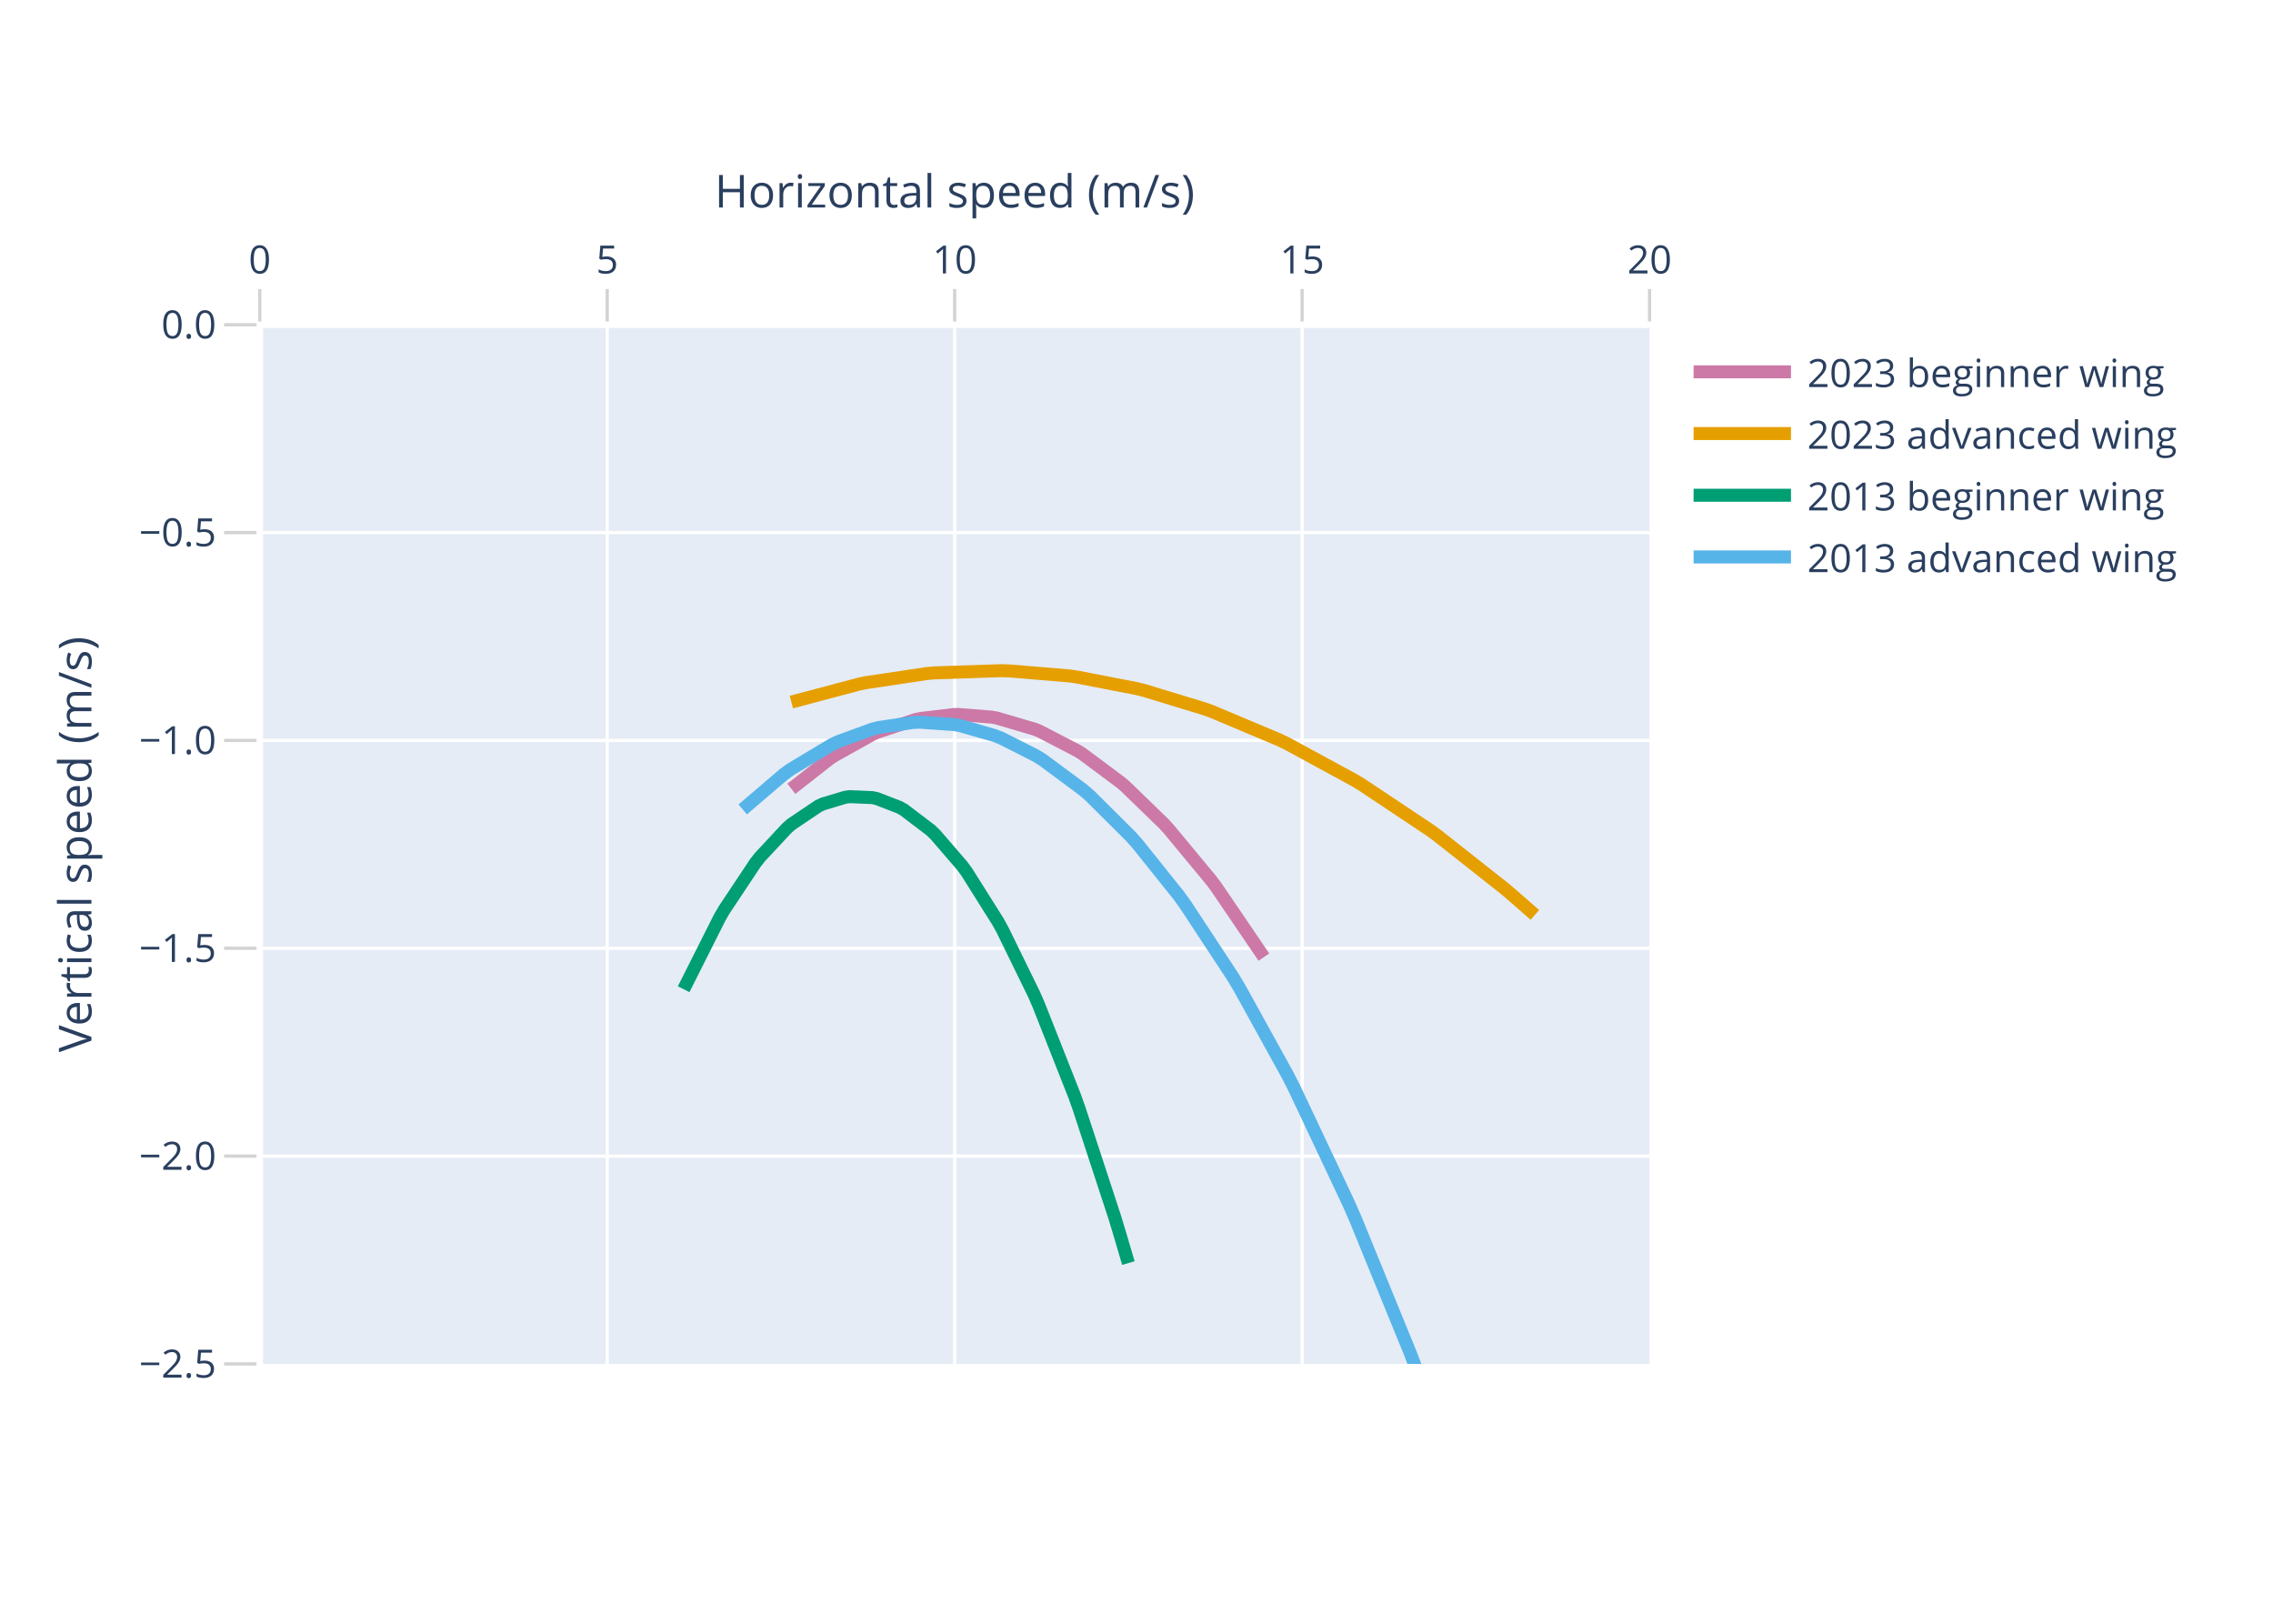
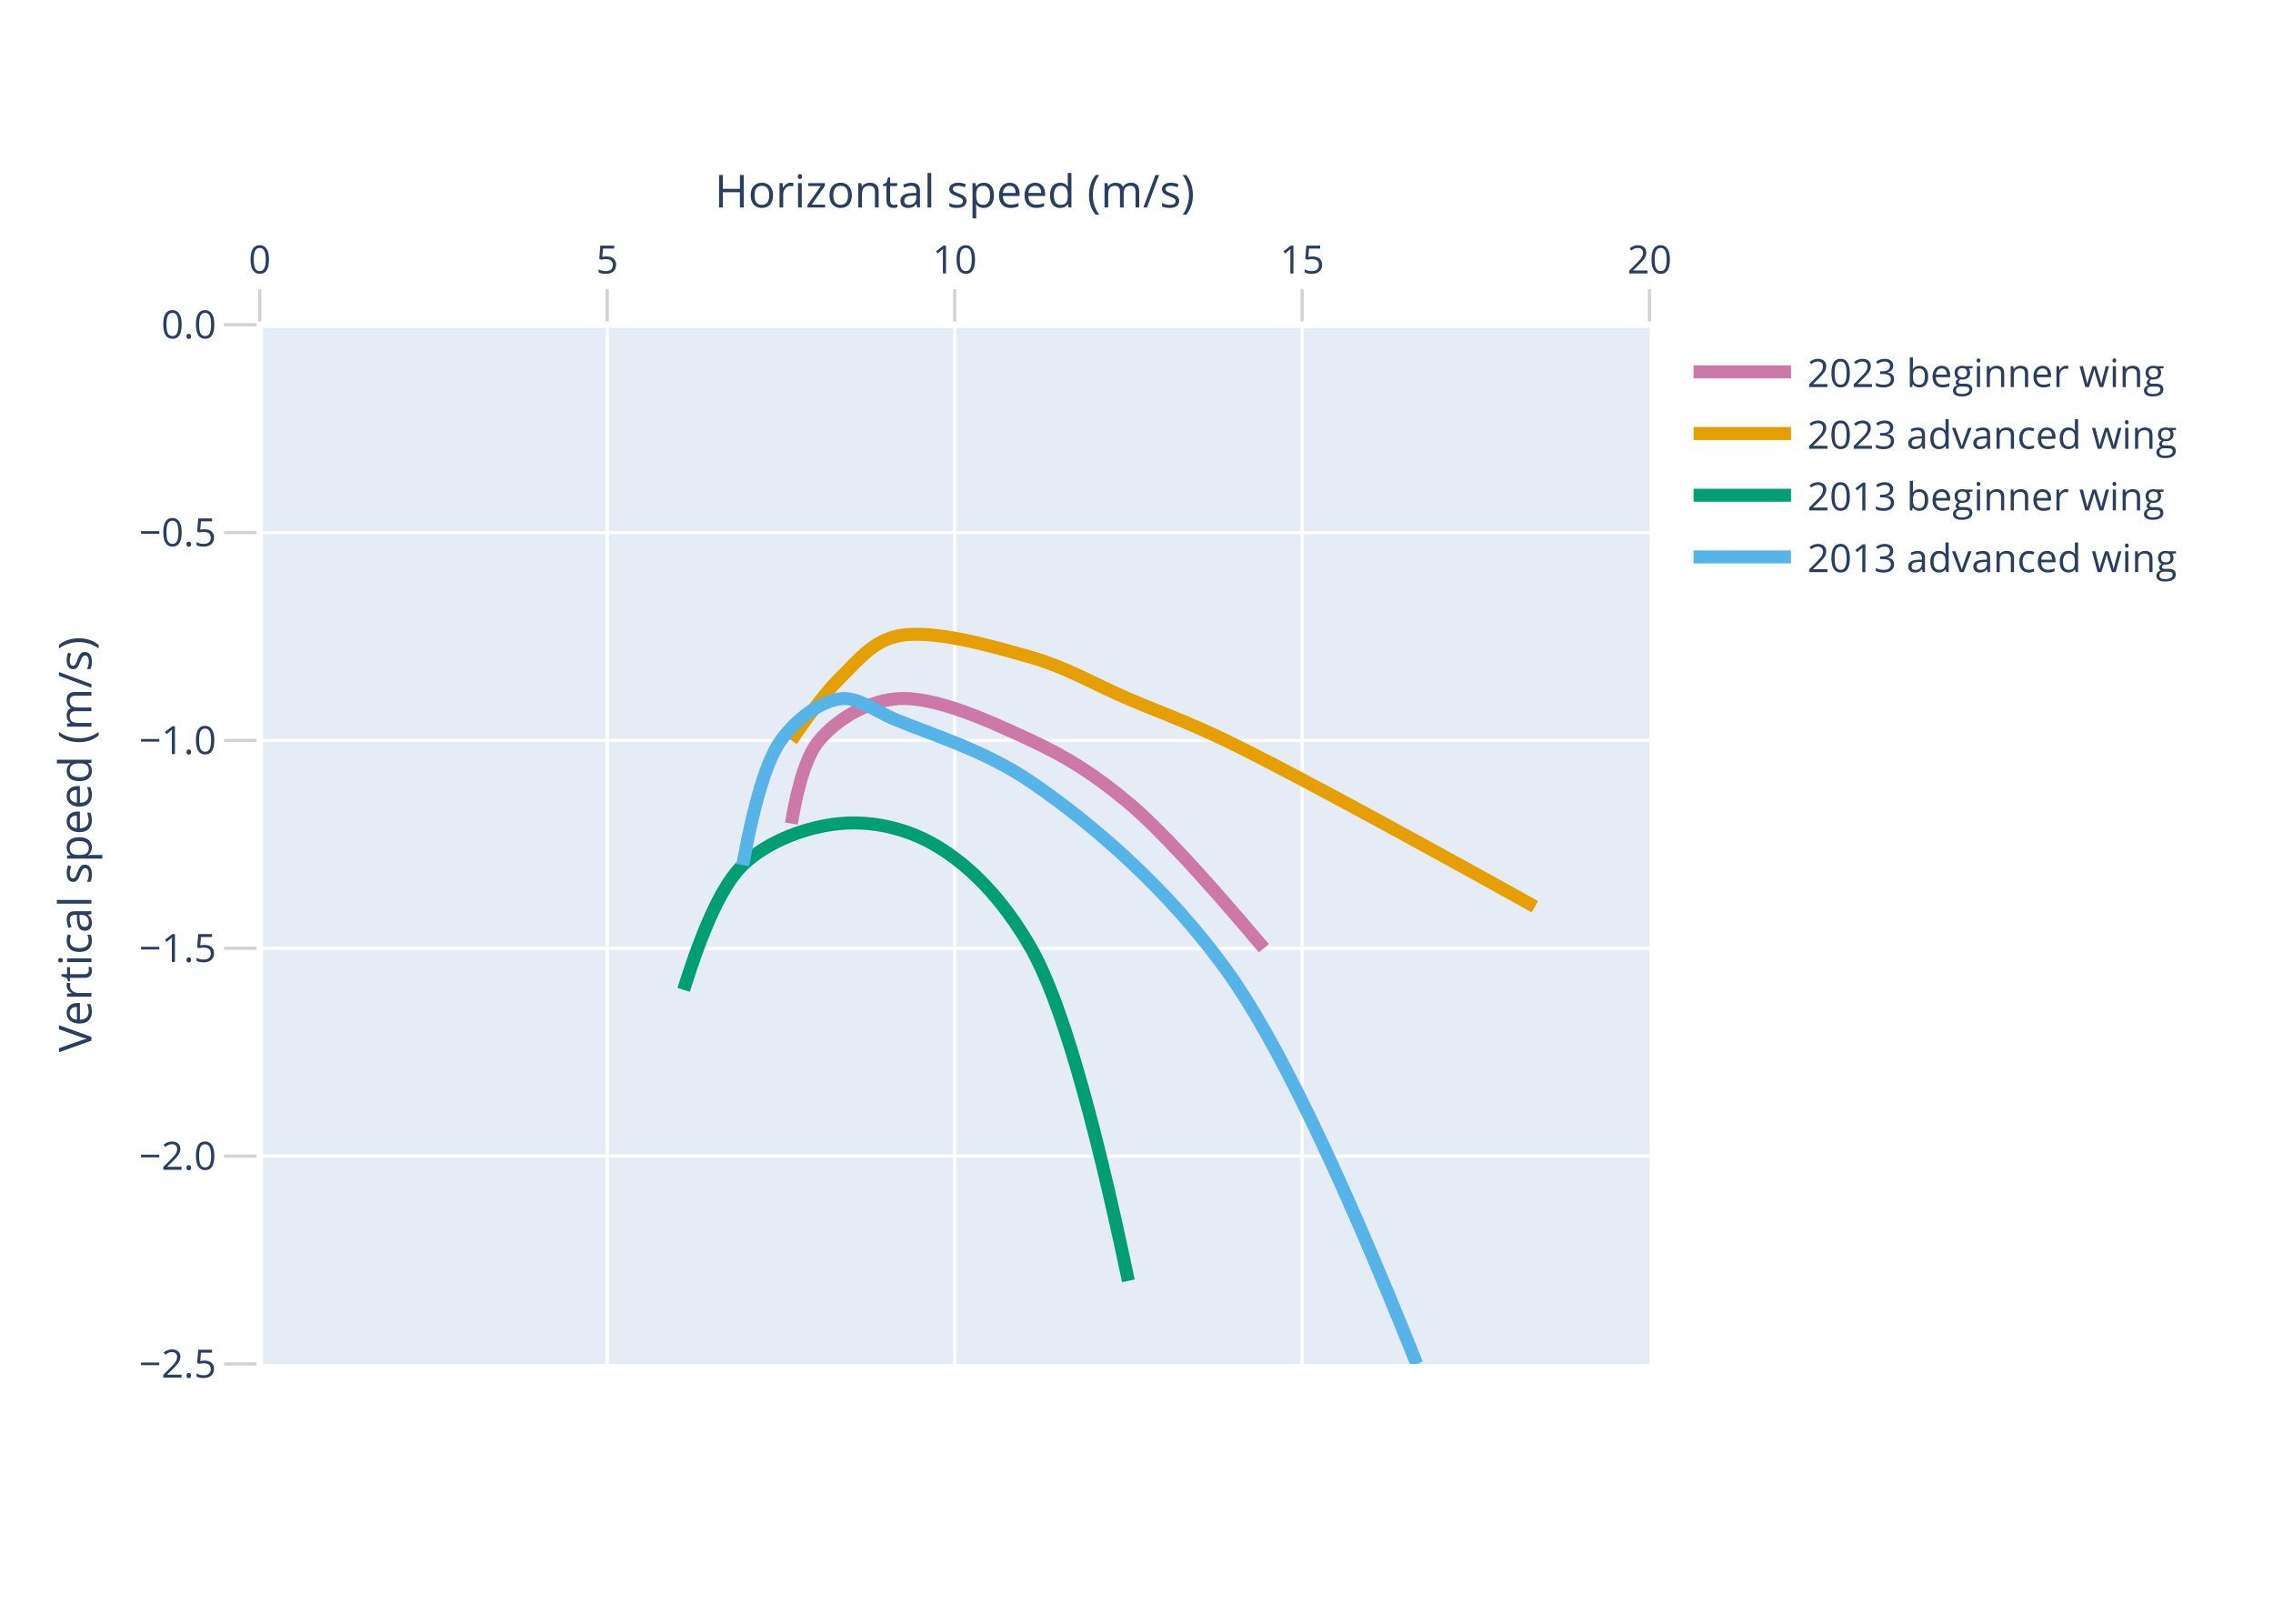
<svg xmlns="http://www.w3.org/2000/svg" class="main-svg" width="700" height="500" style="" viewBox="0 0 700 500">
  <rect x="0" y="0" width="700" height="500" style="fill: rgb(255, 255, 255); fill-opacity: 1;" />
-   <defs id="defs-4ea0fd">
+   <defs id="defs-3a0142">
    <g class="clips">
-       <clipPath id="clip4ea0fdxyplot" class="plotclip">
+       <clipPath id="clip3a0142xyplot" class="plotclip">
        <rect width="428" height="320" />
      </clipPath>
-       <clipPath class="axesclip" id="clip4ea0fdx">
+       <clipPath class="axesclip" id="clip3a0142x">
        <rect x="80" y="0" width="428" height="500" />
      </clipPath>
-       <clipPath class="axesclip" id="clip4ea0fdy">
+       <clipPath class="axesclip" id="clip3a0142y">
        <rect x="0" y="100" width="700" height="320" />
      </clipPath>
-       <clipPath class="axesclip" id="clip4ea0fdxy">
+       <clipPath class="axesclip" id="clip3a0142xy">
        <rect x="80" y="100" width="428" height="320" />
      </clipPath>
    </g>
    <g class="gradients" />
    <g class="patterns" />
  </defs>
  <g class="bglayer">
    <rect class="bg" x="80" y="100" width="428" height="320" style="fill: rgb(229, 236, 246); fill-opacity: 1; stroke-width: 0;" />
  </g>
  <g class="layer-below">
    <g class="imagelayer" />
    <g class="shapelayer" />
  </g>
  <g class="cartesianlayer">
    <g class="subplot xy">
      <g class="layer-subplot">
        <g class="shapelayer" />
        <g class="imagelayer" />
      </g>
      <g class="minor-gridlayer">
        <g class="x" />
        <g class="y" />
      </g>
      <g class="gridlayer">
        <g class="x">
          <path class="xgrid crisp" transform="translate(187,0)" d="M0,100v320" style="stroke: rgb(255, 255, 255); stroke-opacity: 1; stroke-width: 1px;" />
          <path class="xgrid crisp" transform="translate(294,0)" d="M0,100v320" style="stroke: rgb(255, 255, 255); stroke-opacity: 1; stroke-width: 1px;" />
          <path class="xgrid crisp" transform="translate(401,0)" d="M0,100v320" style="stroke: rgb(255, 255, 255); stroke-opacity: 1; stroke-width: 1px;" />
        </g>
        <g class="y">
          <path class="ygrid crisp" transform="translate(0,356)" d="M80,0h428" style="stroke: rgb(255, 255, 255); stroke-opacity: 1; stroke-width: 1px;" />
          <path class="ygrid crisp" transform="translate(0,292)" d="M80,0h428" style="stroke: rgb(255, 255, 255); stroke-opacity: 1; stroke-width: 1px;" />
          <path class="ygrid crisp" transform="translate(0,228)" d="M80,0h428" style="stroke: rgb(255, 255, 255); stroke-opacity: 1; stroke-width: 1px;" />
          <path class="ygrid crisp" transform="translate(0,164)" d="M80,0h428" style="stroke: rgb(255, 255, 255); stroke-opacity: 1; stroke-width: 1px;" />
        </g>
      </g>
      <g class="zerolinelayer">
        <path class="xzl zl crisp" transform="translate(80,0)" d="M0,100v320" style="stroke: rgb(255, 255, 255); stroke-opacity: 1; stroke-width: 2px;" />
        <path class="yzl zl crisp" transform="translate(0,100)" d="M80,0h428" style="stroke: rgb(255, 255, 255); stroke-opacity: 1; stroke-width: 2px;" />
      </g>
      <path class="xlines-below" />
      <path class="ylines-below" />
      <g class="overlines-below" />
      <g class="xaxislayer-below" />
      <g class="yaxislayer-below" />
      <g class="overaxes-below" />
-       <g class="plot" transform="translate(80,100)" clip-path="url(#clip4ea0fdxyplot)">
+       <g class="plot" transform="translate(80,100)" clip-path="url(#clip3a0142xyplot)">
        <g class="scatterlayer mlayer">
-           <g class="trace scatter trace75baa2" style="stroke-miterlimit: 2; opacity: 1;">
-             <g class="fills" />
-             <g class="errorbars" />
-             <g class="lines">
-               <path class="js-line" d="M163.71,142.9L175.47,133.69L176.94,132.71L188.7,126.15L190.17,125.49L201.93,121.58L203.4,121.26L213.69,120.03L215.16,120L225.45,120.83L226.92,121.09L238.67,124.55L240.14,125.14L251.9,131.24L253.37,132.17L265.13,140.93L266.6,142.19L278.36,153.59L279.83,155.18L293.06,171.15L294.53,173.11L309.23,194.73" style="vector-effect: none; fill: none; stroke: rgb(204, 121, 167); stroke-opacity: 1; stroke-width: 4px; opacity: 1;" />
-             </g>
-             <g class="points" />
-             <g class="text" />
-           </g>
-           <g class="trace scatter traced1d21d" style="stroke-miterlimit: 2; opacity: 1;">
-             <g class="fills" />
-             <g class="errorbars" />
-             <g class="lines">
-               <path class="js-line" d="M163.71,116.2L184.53,110.66L186.84,110.19L205.34,107.42L207.66,107.2L228.47,106.52L230.78,106.59L249.29,108.14L251.6,108.46L270.1,112.05L272.42,112.63L290.92,118.27L293.23,119.1L314.05,127.87L316.36,128.98L337.18,140.3L339.49,141.7L360.31,155.58L362.62,157.26L383.44,173.69L385.75,175.66L392.69,181.73" style="vector-effect: none; fill: none; stroke: rgb(230, 159, 0); stroke-opacity: 1; stroke-width: 4px; opacity: 1;" />
-             </g>
-             <g class="points" />
-             <g class="text" />
-           </g>
-           <g class="trace scatter tracef6f748" style="stroke-miterlimit: 2; opacity: 1;">
-             <g class="fills" />
-             <g class="errorbars" />
-             <g class="lines">
-               <path class="js-line" d="M130.54,204.61L141.61,182.6L142.99,180.21L152.67,165.66L154.06,163.9L162.36,155L163.74,153.79L172.04,148.21L173.43,147.56L180.34,145.49L181.73,145.31L188.64,145.61L190.03,145.91L196.94,148.58L198.33,149.35L206.63,155.65L208.01,156.98L216.31,166.6L217.7,168.49L227.38,183.87L228.76,186.38L238.45,206.2L239.83,209.35L250.9,237.38L252.28,241.24L263.35,274.98L264.73,279.55L267.5,288.94" style="vector-effect: none; fill: none; stroke: rgb(0, 158, 115); stroke-opacity: 1; stroke-width: 4px; opacity: 1;" />
-             </g>
-             <g class="points" />
-             <g class="text" />
-           </g>
-           <g class="trace scatter trace787e6f" style="stroke-miterlimit: 2; opacity: 1;">
-             <g class="fills" />
-             <g class="errorbars" />
-             <g class="lines">
-               <path class="js-line" d="M148.73,149.25L161.31,138.49L163.41,136.96L175.99,129.39L178.08,128.39L188.57,124.56L190.67,124.02L201.15,122.47L203.25,122.38L213.73,123.11L215.83,123.49L226.31,126.5L228.41,127.33L238.89,132.63L240.99,133.91L253.57,143.23L255.67,145.05L268.25,157.57L270.34,159.92L282.92,175.63L285.02,178.52L299.7,200.84L301.79,204.34L316.47,230.92L318.57,235.03L335.34,270.58L337.44,275.37L354.21,316.41L356.31,321.88" style="vector-effect: none; fill: none; stroke: rgb(86, 180, 233); stroke-opacity: 1; stroke-width: 4px; opacity: 1;" />
+           <g class="trace scatter trace08a83b" style="stroke-miterlimit: 2; opacity: 1;">
+             <g class="fills" />
+             <g class="errorbars" />
+             <g class="lines">
+               <path class="js-line" d="M163.71,153.6Q166.9,134.4 172.27,128C177.62,121.62 186.62,116.12 195.81,115.2C207.54,114.02 225.13,122.25 237.54,128C248.75,133.19 257.25,138.64 267.5,147.2Q280.95,158.42 309.23,192" style="vector-effect: none; fill: none; stroke: rgb(204, 121, 167); stroke-opacity: 1; stroke-width: 4px; opacity: 1;" />
+             </g>
+             <g class="points" />
+             <g class="text" />
+           </g>
+           <g class="trace scatter trace639b96" style="stroke-miterlimit: 2; opacity: 1;">
+             <g class="fills" />
+             <g class="errorbars" />
+             <g class="lines">
+               <path class="js-line" d="M163.71,128Q173.13,114.25 178.69,108.8C183.9,103.7 188.36,97.86 195.81,96C206.28,93.38 224.98,98.82 237.54,102.4C248.57,105.55 257.51,110.93 267.5,115.2C277.49,119.47 284.84,121.93 297.46,128Q320.46,139.07 392.69,179.2" style="vector-effect: none; fill: none; stroke: rgb(230, 159, 0); stroke-opacity: 1; stroke-width: 4px; opacity: 1;" />
+             </g>
+             <g class="points" />
+             <g class="text" />
+           </g>
+           <g class="trace scatter tracef573e4" style="stroke-miterlimit: 2; opacity: 1;">
+             <g class="fills" />
+             <g class="errorbars" />
+             <g class="lines">
+               <path class="js-line" d="M130.54,204.8Q139.82,174.97 148.73,166.4C156.53,158.89 168.64,154.54 178.69,153.6C188.27,152.71 198.59,154.88 207.58,160C218.52,166.24 228.95,176.95 237.54,192Q250.94,215.47 267.5,294.4" style="vector-effect: none; fill: none; stroke: rgb(0, 158, 115); stroke-opacity: 1; stroke-width: 4px; opacity: 1;" />
+             </g>
+             <g class="points" />
+             <g class="text" />
+           </g>
+           <g class="trace scatter trace5fc9d8" style="stroke-miterlimit: 2; opacity: 1;">
+             <g class="fills" />
+             <g class="errorbars" />
+             <g class="lines">
+               <path class="js-line" d="M148.73,166.4Q154.15,136.75 160.5,128C165.22,121.49 172.5,115.99 178.69,115.2C184.3,114.48 188.92,118.73 195.81,121.6C206.74,126.15 223.23,131.04 237.54,140.8C256.79,153.93 279.5,173.66 297.46,198.4Q320.35,229.94 356.31,320" style="vector-effect: none; fill: none; stroke: rgb(86, 180, 233); stroke-opacity: 1; stroke-width: 4px; opacity: 1;" />
            </g>
            <g class="points" />
            <g class="text" />
          </g>
        </g>
      </g>
      <g class="overplot" />
      <path class="xlines-above crisp" d="" style="fill: none; stroke-width: 1px; stroke: rgb(0, 0, 0); stroke-opacity: 0;" />
      <path class="ylines-above crisp" d="" style="fill: none; stroke-width: 1px; stroke: rgb(0, 0, 0); stroke-opacity: 0;" />
      <g class="overlines-above" />
      <g class="xaxislayer-above">
        <path class="xtick ticks crisp" d="M0,99v-10" transform="translate(80,0)" style="stroke: rgb(211, 211, 211); stroke-opacity: 1; stroke-width: 1px;" />
        <path class="xtick ticks crisp" d="M0,99v-10" transform="translate(187,0)" style="stroke: rgb(211, 211, 211); stroke-opacity: 1; stroke-width: 1px;" />
        <path class="xtick ticks crisp" d="M0,99v-10" transform="translate(294,0)" style="stroke: rgb(211, 211, 211); stroke-opacity: 1; stroke-width: 1px;" />
        <path class="xtick ticks crisp" d="M0,99v-10" transform="translate(401,0)" style="stroke: rgb(211, 211, 211); stroke-opacity: 1; stroke-width: 1px;" />
        <path class="xtick ticks crisp" d="M0,99v-10" transform="translate(508,0)" style="stroke: rgb(211, 211, 211); stroke-opacity: 1; stroke-width: 1px;" />
        <g class="xtick">
          <text text-anchor="middle" x="0" y="84.2" transform="translate(80,0)" style="font-family: 'Open Sans', verdana, arial, sans-serif; font-size: 12px; fill: rgb(42, 63, 95); fill-opacity: 1; white-space: pre; opacity: 1;">0</text>
        </g>
        <g class="xtick">
          <text text-anchor="middle" x="0" y="84.2" style="font-family: 'Open Sans', verdana, arial, sans-serif; font-size: 12px; fill: rgb(42, 63, 95); fill-opacity: 1; white-space: pre; opacity: 1;" transform="translate(187,0)">5</text>
        </g>
        <g class="xtick">
          <text text-anchor="middle" x="0" y="84.2" style="font-family: 'Open Sans', verdana, arial, sans-serif; font-size: 12px; fill: rgb(42, 63, 95); fill-opacity: 1; white-space: pre; opacity: 1;" transform="translate(294,0)">10</text>
        </g>
        <g class="xtick">
          <text text-anchor="middle" x="0" y="84.2" style="font-family: 'Open Sans', verdana, arial, sans-serif; font-size: 12px; fill: rgb(42, 63, 95); fill-opacity: 1; white-space: pre; opacity: 1;" transform="translate(401,0)">15</text>
        </g>
        <g class="xtick">
          <text text-anchor="middle" x="0" y="84.2" style="font-family: 'Open Sans', verdana, arial, sans-serif; font-size: 12px; fill: rgb(42, 63, 95); fill-opacity: 1; white-space: pre; opacity: 1;" transform="translate(508,0)">20</text>
        </g>
      </g>
      <g class="yaxislayer-above">
        <path class="ytick ticks crisp" d="M79,0h-10" transform="translate(0,420)" style="stroke: rgb(211, 211, 211); stroke-opacity: 1; stroke-width: 1px;" />
        <path class="ytick ticks crisp" d="M79,0h-10" transform="translate(0,356)" style="stroke: rgb(211, 211, 211); stroke-opacity: 1; stroke-width: 1px;" />
        <path class="ytick ticks crisp" d="M79,0h-10" transform="translate(0,292)" style="stroke: rgb(211, 211, 211); stroke-opacity: 1; stroke-width: 1px;" />
        <path class="ytick ticks crisp" d="M79,0h-10" transform="translate(0,228)" style="stroke: rgb(211, 211, 211); stroke-opacity: 1; stroke-width: 1px;" />
        <path class="ytick ticks crisp" d="M79,0h-10" transform="translate(0,164)" style="stroke: rgb(211, 211, 211); stroke-opacity: 1; stroke-width: 1px;" />
        <path class="ytick ticks crisp" d="M79,0h-10" transform="translate(0,100)" style="stroke: rgb(211, 211, 211); stroke-opacity: 1; stroke-width: 1px;" />
        <g class="ytick">
          <text text-anchor="end" x="66.6" y="4.2" transform="translate(0,420)" style="font-family: 'Open Sans', verdana, arial, sans-serif; font-size: 12px; fill: rgb(42, 63, 95); fill-opacity: 1; white-space: pre; opacity: 1;">−2.5</text>
        </g>
        <g class="ytick">
          <text text-anchor="end" x="66.6" y="4.2" style="font-family: 'Open Sans', verdana, arial, sans-serif; font-size: 12px; fill: rgb(42, 63, 95); fill-opacity: 1; white-space: pre; opacity: 1;" transform="translate(0,356)">−2.0</text>
        </g>
        <g class="ytick">
          <text text-anchor="end" x="66.6" y="4.2" style="font-family: 'Open Sans', verdana, arial, sans-serif; font-size: 12px; fill: rgb(42, 63, 95); fill-opacity: 1; white-space: pre; opacity: 1;" transform="translate(0,292)">−1.5</text>
        </g>
        <g class="ytick">
          <text text-anchor="end" x="66.6" y="4.2" style="font-family: 'Open Sans', verdana, arial, sans-serif; font-size: 12px; fill: rgb(42, 63, 95); fill-opacity: 1; white-space: pre; opacity: 1;" transform="translate(0,228)">−1.0</text>
        </g>
        <g class="ytick">
          <text text-anchor="end" x="66.6" y="4.2" style="font-family: 'Open Sans', verdana, arial, sans-serif; font-size: 12px; fill: rgb(42, 63, 95); fill-opacity: 1; white-space: pre; opacity: 1;" transform="translate(0,164)">−0.5</text>
        </g>
        <g class="ytick">
          <text text-anchor="end" x="66.6" y="4.2" style="font-family: 'Open Sans', verdana, arial, sans-serif; font-size: 12px; fill: rgb(42, 63, 95); fill-opacity: 1; white-space: pre; opacity: 1;" transform="translate(0,100)">0.0</text>
        </g>
      </g>
      <g class="overaxes-above" />
    </g>
  </g>
  <g class="polarlayer" />
  <g class="smithlayer" />
  <g class="ternarylayer" />
  <g class="geolayer" />
  <g class="funnelarealayer" />
  <g class="pielayer" />
  <g class="iciclelayer" />
  <g class="treemaplayer" />
  <g class="sunburstlayer" />
  <g class="glimages" />
-   <defs id="topdefs-4ea0fd">
+   <defs id="topdefs-3a0142">
    <g class="clips" />
-     <clipPath id="legend4ea0fd">
+     <clipPath id="legend3a0142">
      <rect width="171" height="86" x="0" y="0" />
    </clipPath>
  </defs>
  <g class="layer-above">
    <g class="imagelayer" />
    <g class="shapelayer" />
  </g>
  <g class="infolayer">
    <g class="legend" pointer-events="all" transform="translate(516.56,100)">
      <rect class="bg" shape-rendering="crispEdges" style="stroke: rgb(68, 68, 68); stroke-opacity: 1; fill: rgb(255, 255, 255); fill-opacity: 1; stroke-width: 0px;" width="171" height="86" x="0" y="0" />
-       <g class="scrollbox" transform="" clip-path="url(#legend4ea0fd)">
+       <g class="scrollbox" transform="" clip-path="url(#legend3a0142)">
        <g class="groups">
          <g class="traces" transform="translate(0,14.5)" style="opacity: 1;">
            <text class="legendtext" text-anchor="start" x="40" y="4.68" style="font-family: 'Open Sans', verdana, arial, sans-serif; font-size: 12px; fill: rgb(42, 63, 95); fill-opacity: 1; white-space: pre;">2023 beginner wing</text>
            <g class="layers" style="opacity: 1;">
              <g class="legendfill" />
              <g class="legendlines">
                <path class="js-line" d="M5,0h30" style="fill: none; stroke: rgb(204, 121, 167); stroke-opacity: 1; stroke-width: 4px;" />
              </g>
              <g class="legendsymbols">
                <g class="legendpoints" />
              </g>
            </g>
            <rect class="legendtoggle" x="0" y="-9.5" width="165.172" height="19" style="fill: rgb(0, 0, 0); fill-opacity: 0;" />
          </g>
          <g class="traces" transform="translate(0,33.5)" style="opacity: 1;">
            <text class="legendtext" text-anchor="start" x="40" y="4.68" style="font-family: 'Open Sans', verdana, arial, sans-serif; font-size: 12px; fill: rgb(42, 63, 95); fill-opacity: 1; white-space: pre;">2023 advanced wing</text>
            <g class="layers" style="opacity: 1;">
              <g class="legendfill" />
              <g class="legendlines">
                <path class="js-line" d="M5,0h30" style="fill: none; stroke: rgb(230, 159, 0); stroke-opacity: 1; stroke-width: 4px;" />
              </g>
              <g class="legendsymbols">
                <g class="legendpoints" />
              </g>
            </g>
            <rect class="legendtoggle" x="0" y="-9.5" width="165.172" height="19" style="fill: rgb(0, 0, 0); fill-opacity: 0;" />
          </g>
          <g class="traces" transform="translate(0,52.5)" style="opacity: 1;">
            <text class="legendtext" text-anchor="start" x="40" y="4.68" style="font-family: 'Open Sans', verdana, arial, sans-serif; font-size: 12px; fill: rgb(42, 63, 95); fill-opacity: 1; white-space: pre;">2013 beginner wing</text>
            <g class="layers" style="opacity: 1;">
              <g class="legendfill" />
              <g class="legendlines">
                <path class="js-line" d="M5,0h30" style="fill: none; stroke: rgb(0, 158, 115); stroke-opacity: 1; stroke-width: 4px;" />
              </g>
              <g class="legendsymbols">
                <g class="legendpoints" />
              </g>
            </g>
            <rect class="legendtoggle" x="0" y="-9.5" width="165.172" height="19" style="fill: rgb(0, 0, 0); fill-opacity: 0;" />
          </g>
          <g class="traces" transform="translate(0,71.5)" style="opacity: 1;">
            <text class="legendtext" text-anchor="start" x="40" y="4.68" style="font-family: 'Open Sans', verdana, arial, sans-serif; font-size: 12px; fill: rgb(42, 63, 95); fill-opacity: 1; white-space: pre;">2013 advanced wing</text>
            <g class="layers" style="opacity: 1;">
              <g class="legendfill" />
              <g class="legendlines">
                <path class="js-line" d="M5,0h30" style="fill: none; stroke: rgb(86, 180, 233); stroke-opacity: 1; stroke-width: 4px;" />
              </g>
              <g class="legendsymbols">
                <g class="legendpoints" />
              </g>
            </g>
            <rect class="legendtoggle" x="0" y="-9.5" width="165.172" height="19" style="fill: rgb(0, 0, 0); fill-opacity: 0;" />
          </g>
        </g>
      </g>
      <rect class="scrollbar" rx="20" ry="3" width="0" height="0" style="fill: rgb(128, 139, 164); fill-opacity: 1;" x="0" y="0" />
    </g>
    <g class="g-gtitle" />
    <g class="g-xtitle">
      <text class="xtitle" x="294" y="63.888" text-anchor="middle" style="font-family: 'Open Sans', verdana, arial, sans-serif; font-size: 14px; fill: rgb(42, 63, 95); opacity: 1; font-weight: normal; white-space: pre;">Horizontal speed (m/s)</text>
    </g>
    <g class="g-ytitle">
      <text class="ytitle" transform="rotate(-90,28.15313,260)" x="28.153" y="260" text-anchor="middle" style="font-family: 'Open Sans', verdana, arial, sans-serif; font-size: 14px; fill: rgb(42, 63, 95); opacity: 1; font-weight: normal; white-space: pre;">Vertical speed (m/s)</text>
    </g>
  </g>
</svg>
